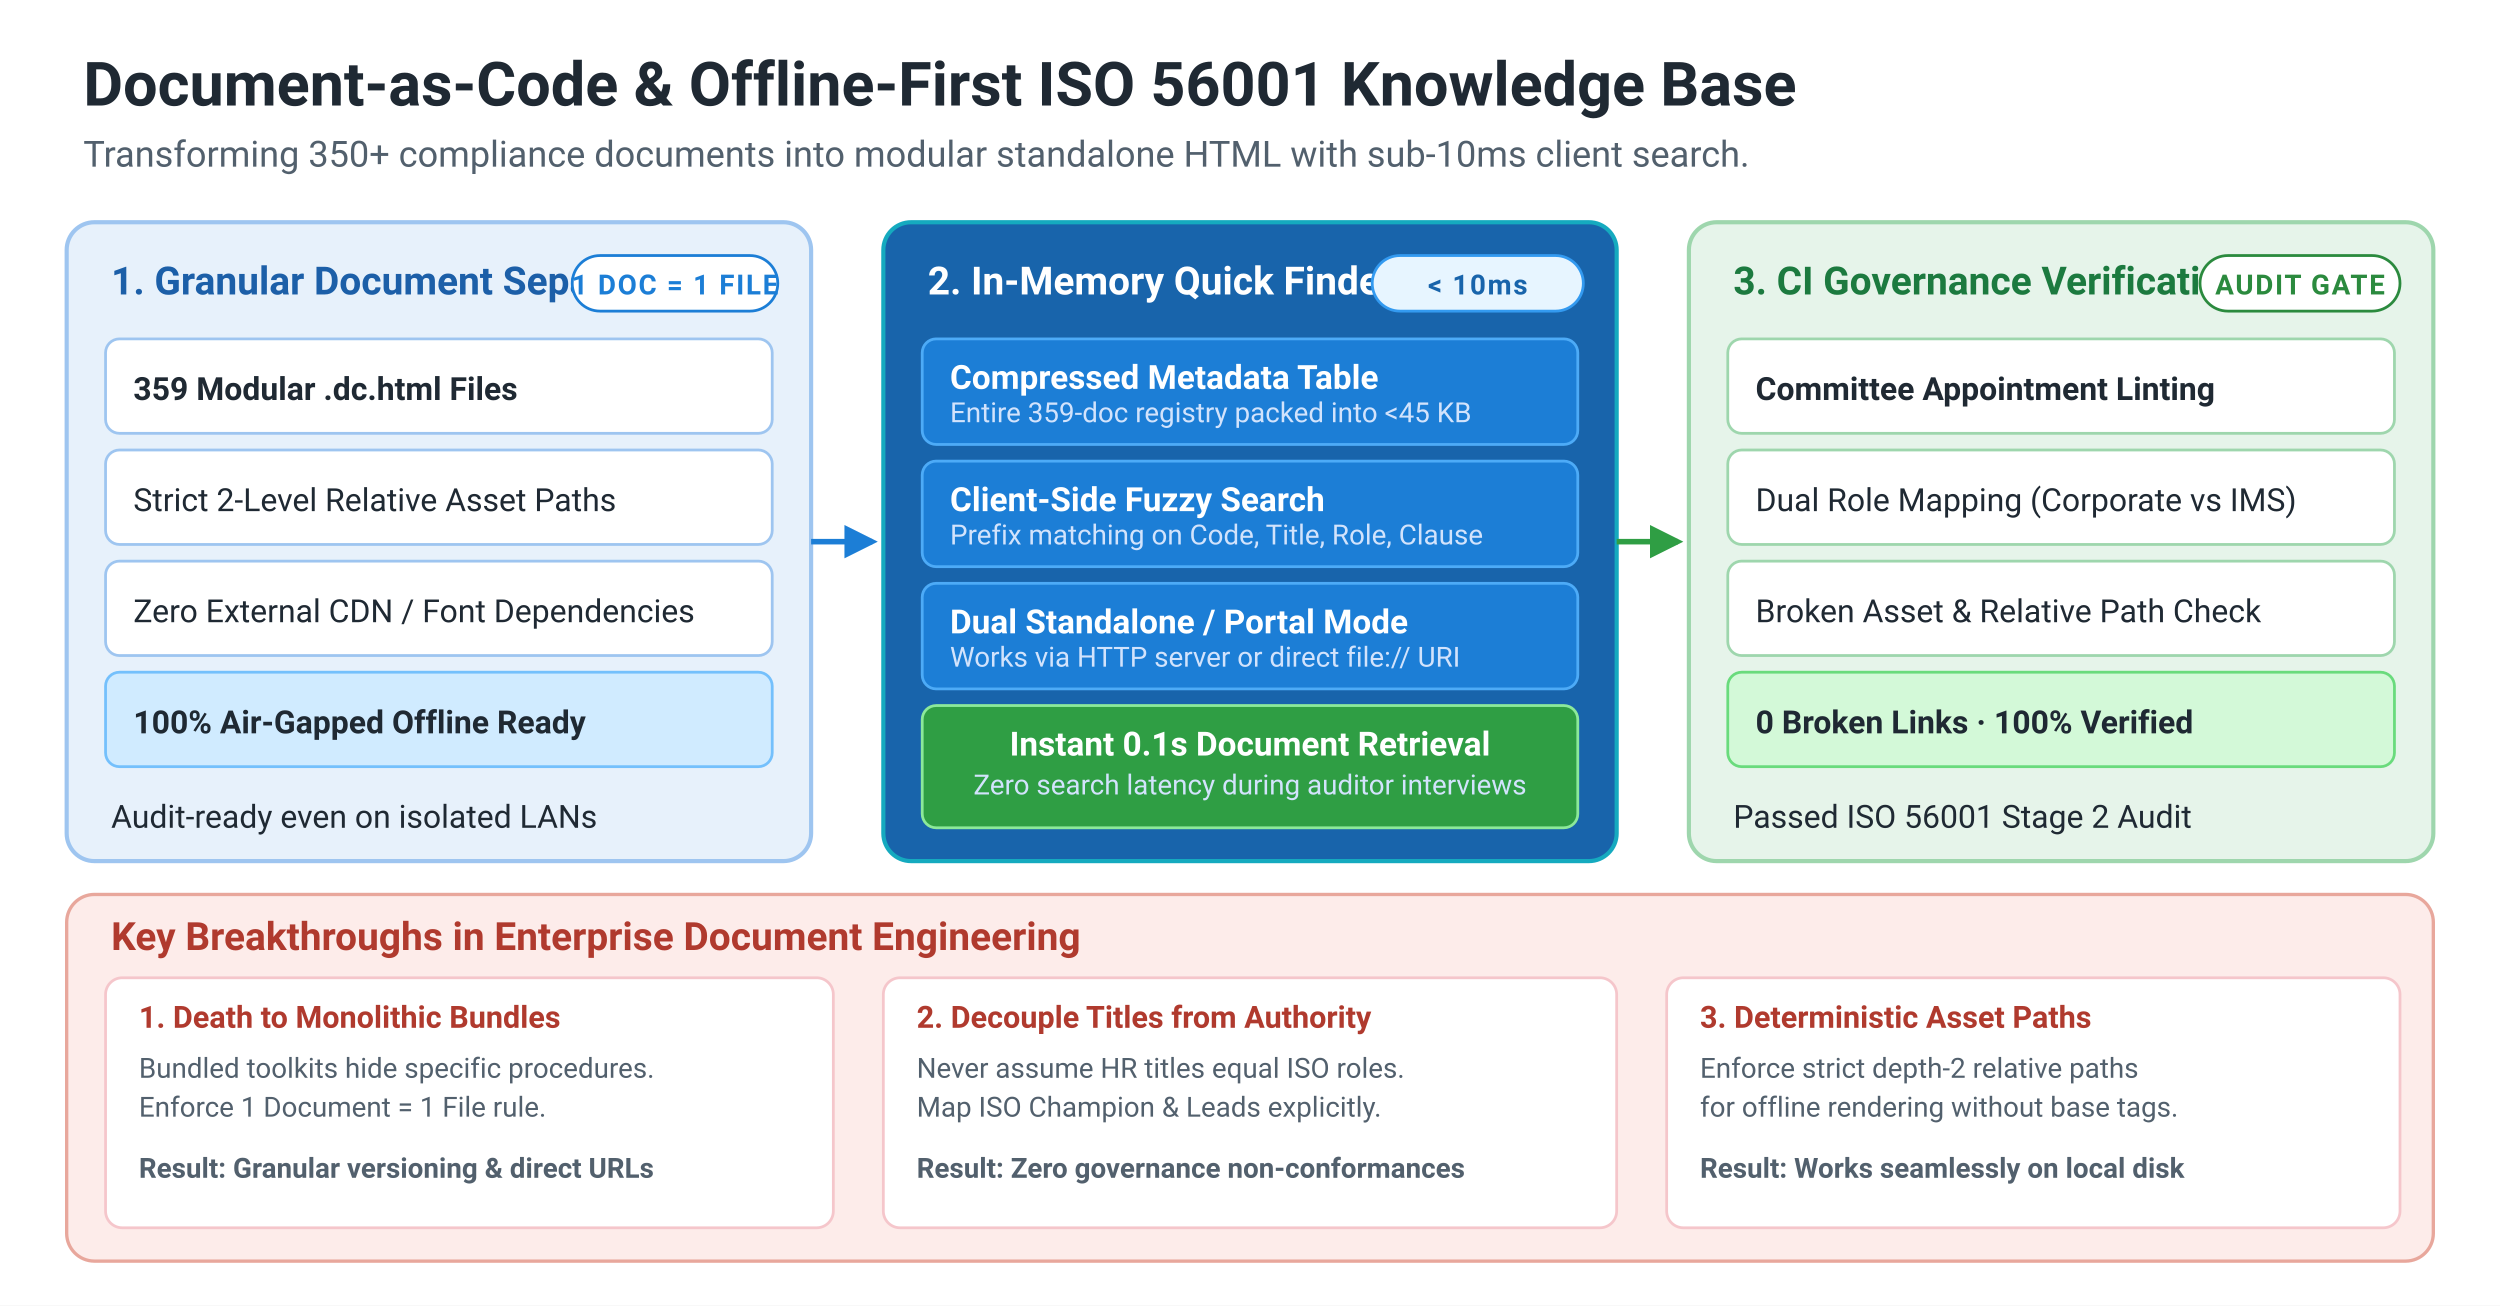
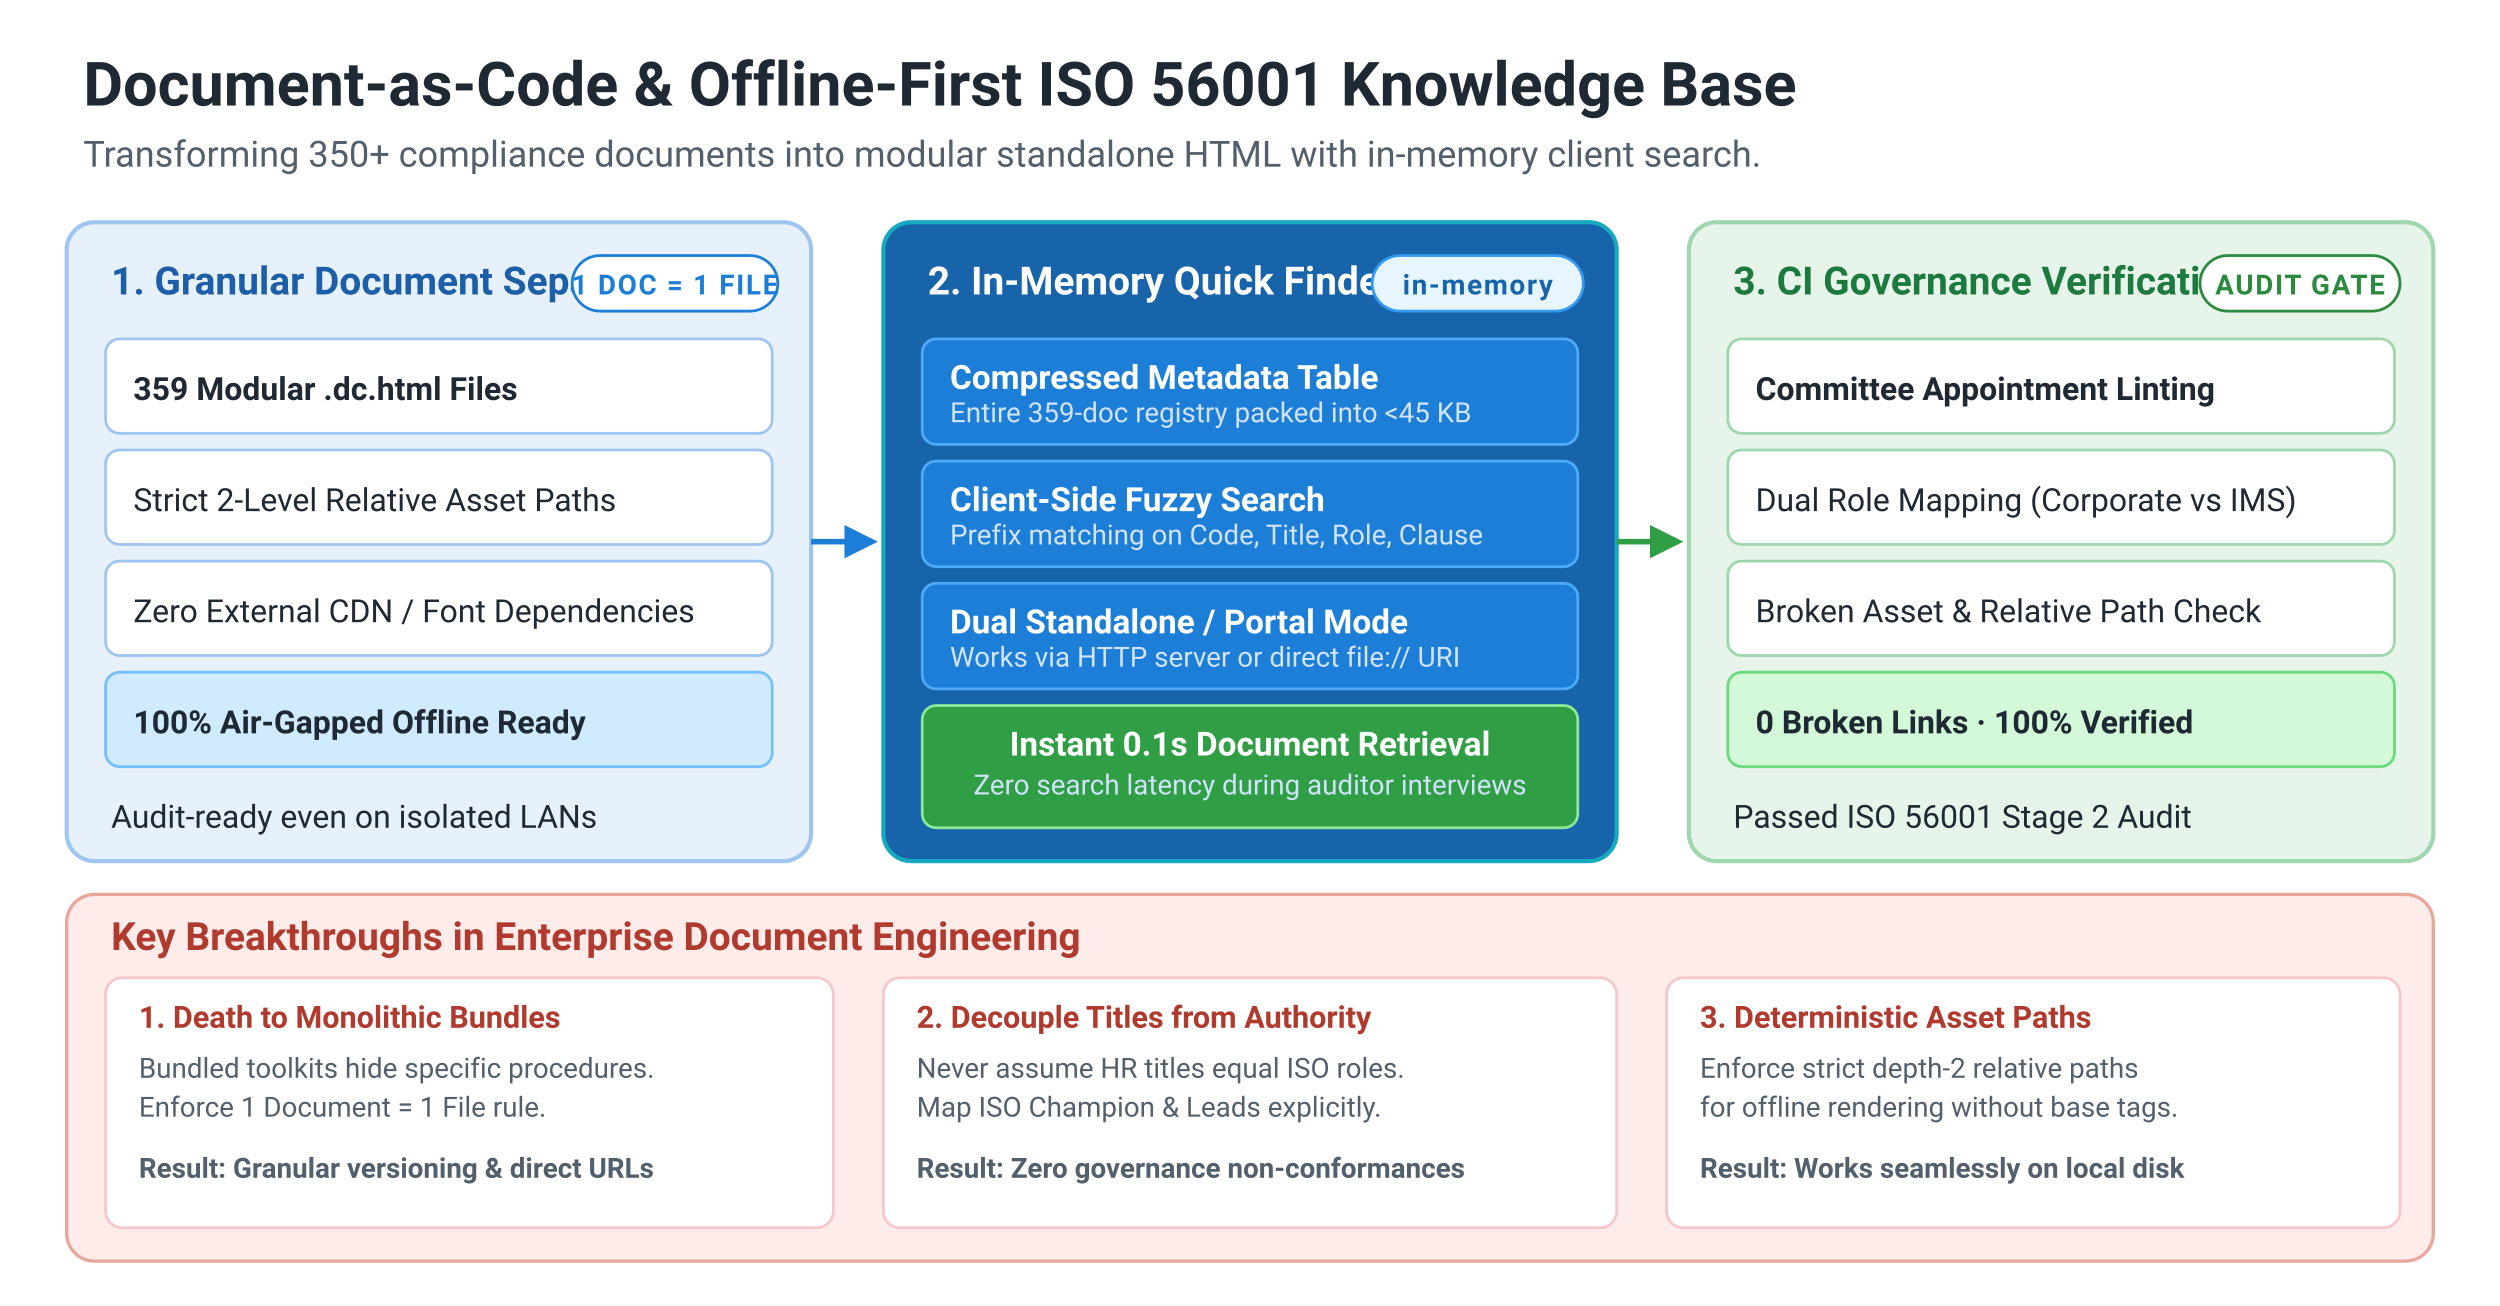
- <svg xmlns="http://www.w3.org/2000/svg" viewBox="0 0 900 470" width="900" height="470" role="img" aria-label="Document-as-Code architecture: modularizing 350+ ISO standard compliance documents into offline-first standalone HTML with sub-10ms fuzzy search indexing">
+ <svg xmlns="http://www.w3.org/2000/svg" viewBox="0 0 900 470" width="900" height="470" role="img" aria-label="Document-as-Code architecture: modularizing 350+ ISO standard compliance documents into offline-first standalone HTML with in-memory client search indexing">
  <style>
    text{font-family:'Segoe UI',Roboto,'Helvetica Neue',Arial,sans-serif}
    .title{font-size:22px;font-weight:700;fill:#1f2933}
    .sub{font-size:13px;fill:#52606d}
    .ph{font-size:14px;font-weight:700}
    .badge{font-size:10px;font-weight:700;letter-spacing:.6px}
    .row{font-size:11.5px;fill:#1f2933}
    .hub{font-size:12px;font-weight:700;fill:#ffffff}
    .hubs{font-size:10px;fill:#d2e3fc}
    .trap-title{font-size:11px;font-weight:700;fill:#b03a2e}
    .trap-desc{font-size:10px;fill:#52606d}
  </style>
  <rect width="900" height="470" fill="#ffffff" />
  <text x="30" y="38" class="title">Document-as-Code &amp; Offline-First ISO 56001 Knowledge Base</text>
-   <text x="30" y="60" class="sub">Transforming 350+ compliance documents into modular standalone HTML with sub-10ms client search.</text>
+   <text x="30" y="60" class="sub">Transforming 350+ compliance documents into modular standalone HTML with in-memory client search.</text>
  <defs>
    <marker id="m-blue5" markerWidth="8" markerHeight="8" refX="5" refY="3" orient="auto">
      <path d="M0,0 L6,3 L0,6 z" fill="#1c7ed6" />
    </marker>
    <marker id="m-green5" markerWidth="8" markerHeight="8" refX="5" refY="3" orient="auto">
      <path d="M0,0 L6,3 L0,6 z" fill="#2f9e44" />
    </marker>
  </defs>
  <rect x="24" y="80" width="268" height="230" rx="10" fill="#e7f1fb" stroke="#9ec5f0" stroke-width="1.5" />
  <text x="40" y="106" class="ph" fill="#1c5fa8">1. Granular Document Separation</text>
  <rect x="206" y="92" width="74" height="20" rx="10" fill="#ffffff" stroke="#1c7ed6" />
  <text x="243" y="106" text-anchor="middle" class="badge" fill="#1c7ed6">1 DOC = 1 FILE</text>
  <rect x="38" y="122" width="240" height="34" rx="5" fill="#ffffff" stroke="#9ec5f0" />
  <text x="48" y="144" class="row" font-weight="bold">359 Modular .dc.html Files</text>
  <rect x="38" y="162" width="240" height="34" rx="5" fill="#ffffff" stroke="#9ec5f0" />
  <text x="48" y="184" class="row">Strict 2-Level Relative Asset Paths</text>
  <rect x="38" y="202" width="240" height="34" rx="5" fill="#ffffff" stroke="#9ec5f0" />
  <text x="48" y="224" class="row">Zero External CDN / Font Dependencies</text>
  <rect x="38" y="242" width="240" height="34" rx="5" fill="#d0ebff" stroke="#74c0fc" />
  <text x="48" y="264" class="row" font-weight="bold" fill="#1864ab">100% Air-Gapped Offline Ready</text>
  <text x="40" y="298" class="row" font-size="10.5px" fill="#1c5fa8">Audit-ready even on isolated LANs</text>
  <line x1="292" y1="195" x2="314" y2="195" stroke="#1c7ed6" stroke-width="2" marker-end="url(#m-blue5)" />
  <rect x="318" y="80" width="264" height="230" rx="10" fill="#1864ab" stroke="#15aabf" stroke-width="1.5" />
  <text x="334" y="106" class="ph" fill="#ffffff">2. In-Memory Quick Finder</text>
  <rect x="494" y="92" width="76" height="20" rx="10" fill="#e7f5ff" stroke="#339af0" />
-   <text x="532" y="106" text-anchor="middle" class="badge" fill="#1864ab">&lt; 10ms</text>
+   <text x="532" y="106" text-anchor="middle" class="badge" fill="#1864ab">in-memory</text>
  <rect x="332" y="122" width="236" height="38" rx="5" fill="#1c7ed6" stroke="#4dabf7" />
  <text x="342" y="140" class="hub">Compressed Metadata Table</text>
  <text x="342" y="152" class="hubs">Entire 359-doc registry packed into &lt;45 KB</text>
  <rect x="332" y="166" width="236" height="38" rx="5" fill="#1c7ed6" stroke="#4dabf7" />
  <text x="342" y="184" class="hub">Client-Side Fuzzy Search</text>
  <text x="342" y="196" class="hubs">Prefix matching on Code, Title, Role, Clause</text>
  <rect x="332" y="210" width="236" height="38" rx="5" fill="#1c7ed6" stroke="#4dabf7" />
  <text x="342" y="228" class="hub">Dual Standalone / Portal Mode</text>
  <text x="342" y="240" class="hubs">Works via HTTP server or direct file:// URI</text>
  <rect x="332" y="254" width="236" height="44" rx="5" fill="#2f9e44" stroke="#8ce99a" />
  <text x="450" y="272" text-anchor="middle" class="hub">Instant 0.1s Document Retrieval</text>
  <text x="450" y="286" text-anchor="middle" class="hubs">Zero search latency during auditor interviews</text>
  <line x1="582" y1="195" x2="604" y2="195" stroke="#2f9e44" stroke-width="2" marker-end="url(#m-green5)" />
  <rect x="608" y="80" width="268" height="230" rx="10" fill="#e6f4ea" stroke="#9ed6ad" stroke-width="1.5" />
  <text x="624" y="106" class="ph" fill="#1c7a3f">3. CI Governance Verification</text>
  <rect x="792" y="92" width="72" height="20" rx="10" fill="#ffffff" stroke="#2b8a3e" />
  <text x="828" y="106" text-anchor="middle" class="badge" fill="#2b8a3e">AUDIT GATE</text>
  <rect x="622" y="122" width="240" height="34" rx="5" fill="#ffffff" stroke="#9ed6ad" />
  <text x="632" y="144" class="row" font-weight="bold">Committee Appointment Linting</text>
  <rect x="622" y="162" width="240" height="34" rx="5" fill="#ffffff" stroke="#9ed6ad" />
  <text x="632" y="184" class="row">Dual Role Mapping (Corporate vs IMS)</text>
  <rect x="622" y="202" width="240" height="34" rx="5" fill="#ffffff" stroke="#9ed6ad" />
  <text x="632" y="224" class="row">Broken Asset &amp; Relative Path Check</text>
  <rect x="622" y="242" width="240" height="34" rx="5" fill="#d3f9d8" stroke="#69db7c" />
  <text x="632" y="264" class="row" font-weight="bold" fill="#2b8a3e">0 Broken Links · 100% Verified</text>
  <text x="624" y="298" class="row" font-size="10.5px" fill="#1c7a3f">Passed ISO 56001 Stage 2 Audit</text>
  <rect x="24" y="322" width="852" height="132" rx="10" fill="#fdecea" stroke="#e8a79c" stroke-width="1.2" />
  <text x="40" y="342" class="ph" fill="#b03a2e">Key Breakthroughs in Enterprise Document Engineering</text>
  <rect x="38" y="352" width="262" height="90" rx="6" fill="#ffffff" stroke="#f5c6cb" />
  <text x="50" y="370" class="trap-title">1. Death to Monolithic Bundles</text>
  <text x="50" y="388" class="trap-desc">Bundled toolkits hide specific procedures.</text>
  <text x="50" y="402" class="trap-desc">Enforce 1 Document = 1 File rule.</text>
  <text x="50" y="424" class="trap-desc" font-weight="bold" fill="#c92a2a">Result: Granular versioning &amp; direct URLs</text>
  <rect x="318" y="352" width="264" height="90" rx="6" fill="#ffffff" stroke="#f5c6cb" />
  <text x="330" y="370" class="trap-title">2. Decouple Titles from Authority</text>
  <text x="330" y="388" class="trap-desc">Never assume HR titles equal ISO roles.</text>
  <text x="330" y="402" class="trap-desc">Map ISO Champion &amp; Leads explicitly.</text>
  <text x="330" y="424" class="trap-desc" font-weight="bold" fill="#c92a2a">Result: Zero governance non-conformances</text>
  <rect x="600" y="352" width="264" height="90" rx="6" fill="#ffffff" stroke="#f5c6cb" />
  <text x="612" y="370" class="trap-title">3. Deterministic Asset Paths</text>
  <text x="612" y="388" class="trap-desc">Enforce strict depth-2 relative paths</text>
  <text x="612" y="402" class="trap-desc">for offline rendering without base tags.</text>
  <text x="612" y="424" class="trap-desc" font-weight="bold" fill="#c92a2a">Result: Works seamlessly on local disk</text>
</svg>
